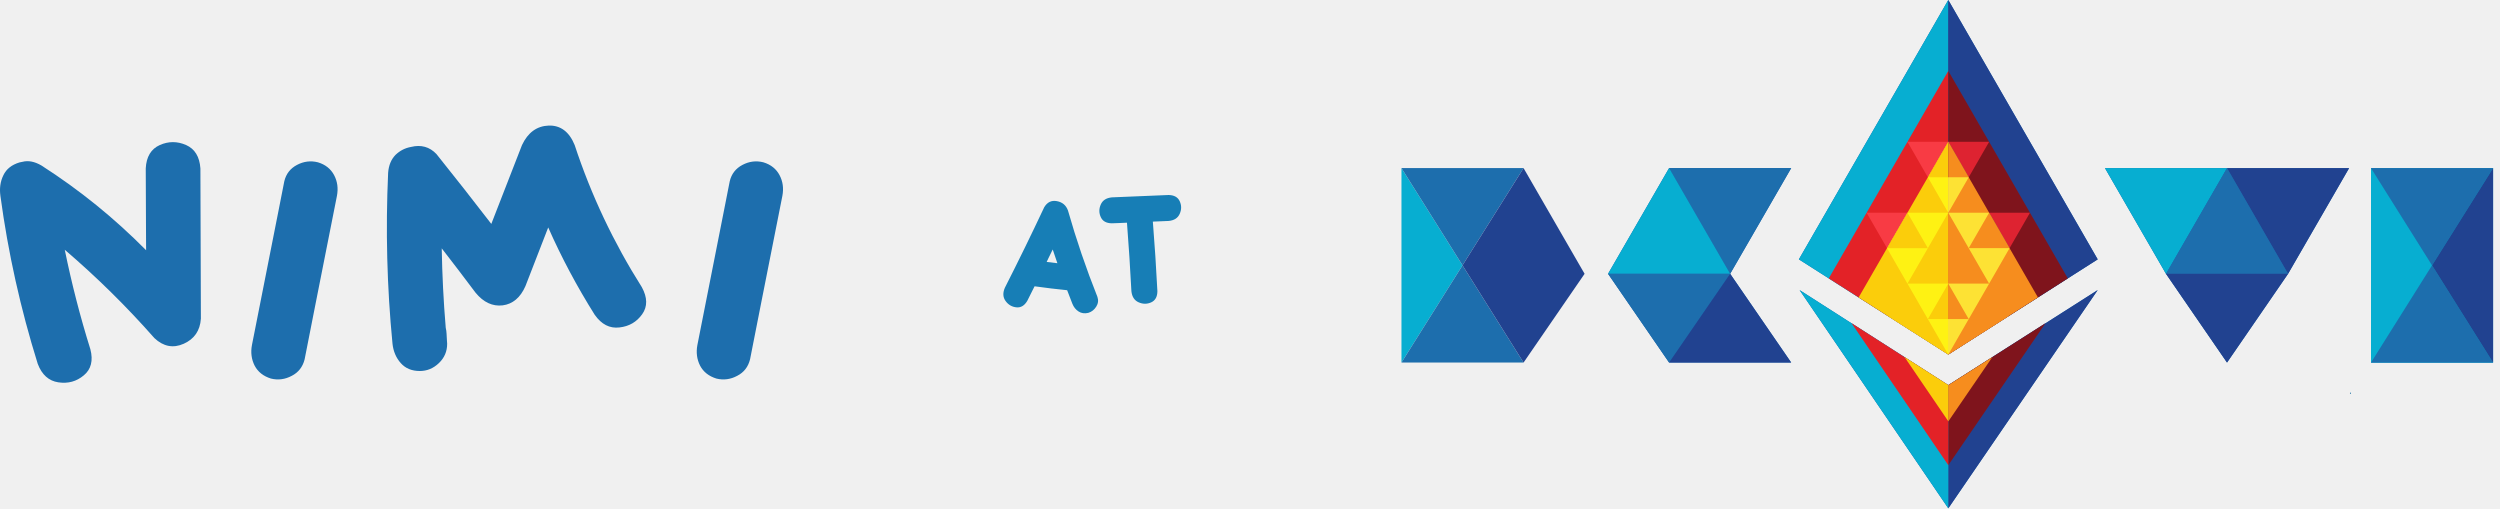
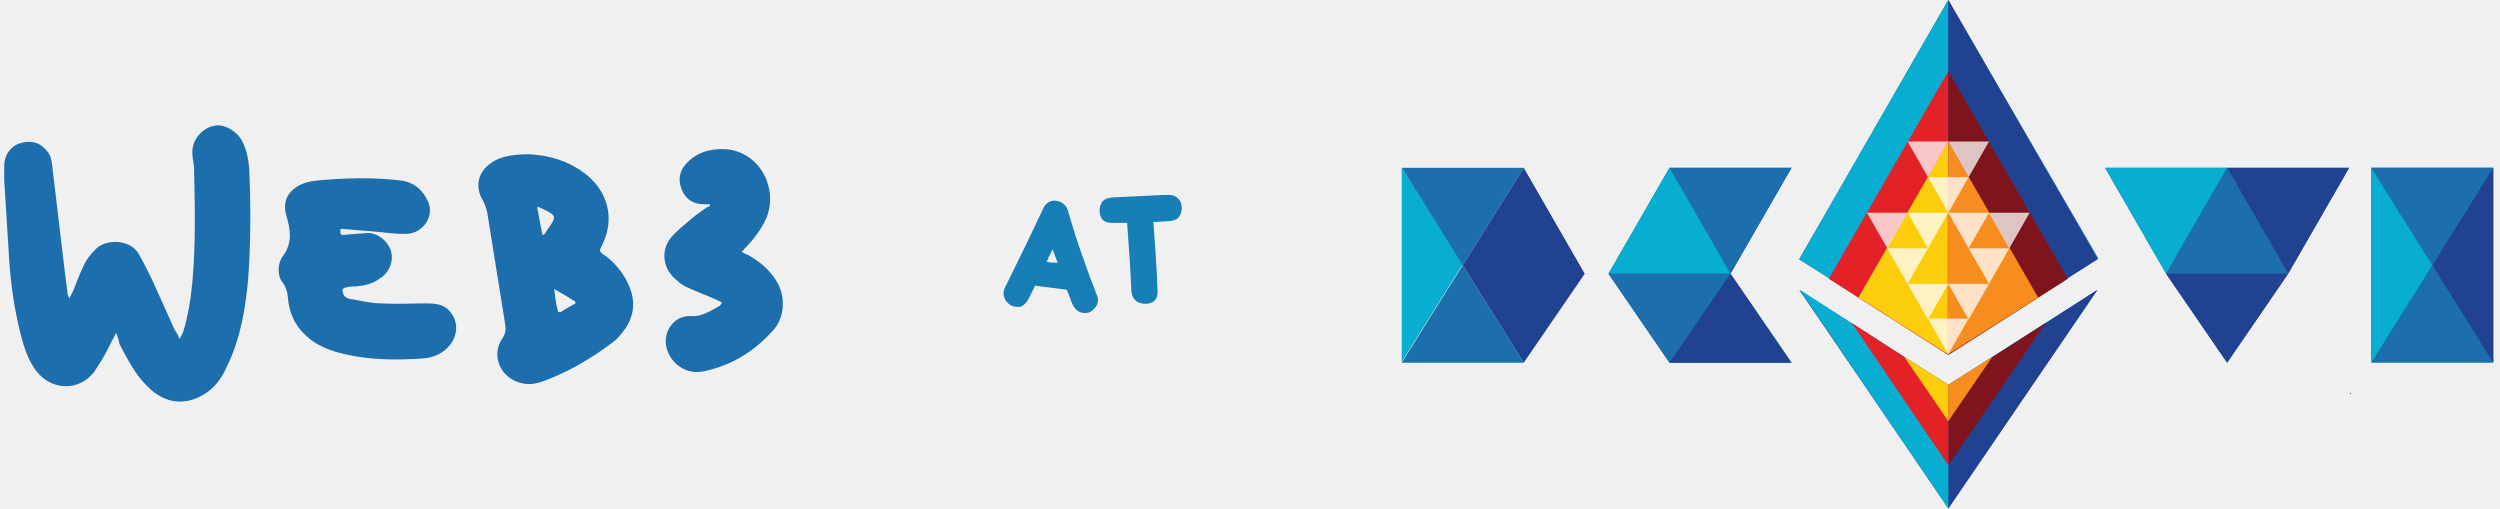
- <svg xmlns="http://www.w3.org/2000/svg" width="295" height="60" viewBox="0 0 295 60" fill="none">
-   <path d="M23.648 19.874C23.551 18.494 22.994 17.575 21.963 17.115C20.918 16.656 19.887 16.656 18.856 17.115C17.825 17.575 17.268 18.494 17.198 19.874C17.212 22.13 17.212 24.387 17.226 26.644C17.226 27.605 17.226 28.567 17.24 29.528C13.493 25.738 9.383 22.409 4.884 19.525C4.089 19.066 3.351 18.912 2.655 19.093C2.529 19.107 2.418 19.135 2.306 19.163C1.387 19.442 0.746 19.943 0.398 20.682C0.036 21.42 -0.076 22.228 0.05 23.119C0.955 29.848 2.432 36.451 4.452 42.929C4.939 44.225 5.761 44.949 6.89 45.116C8.032 45.284 9.021 45.019 9.885 44.294C10.748 43.584 11.013 42.553 10.665 41.216C9.453 37.343 8.45 33.428 7.642 29.472C11.403 32.69 14.928 36.159 18.215 39.892C19.274 40.895 20.444 41.118 21.684 40.561C22.924 40.004 23.607 39.029 23.704 37.608C23.69 31.701 23.676 25.794 23.648 19.874Z" fill="#1D6EAD" />
-   <path d="M37.503 19.149C36.667 18.94 35.845 19.038 35.051 19.456C34.257 19.874 33.756 20.515 33.547 21.392C33.338 22.451 33.129 23.523 32.92 24.582C31.847 29.96 30.788 35.337 29.73 40.714C29.562 41.592 29.674 42.414 30.05 43.152C30.44 43.891 31.081 44.392 31.972 44.671C32.822 44.88 33.644 44.768 34.424 44.35C35.218 43.946 35.72 43.291 35.943 42.414C36.361 40.269 36.792 38.123 37.21 35.978C38.06 31.687 38.91 27.396 39.76 23.106C39.927 22.214 39.816 21.406 39.425 20.668C39.035 19.929 38.395 19.414 37.503 19.149Z" fill="#1D6EAD" />
-   <path d="M75.737 33.888C72.407 28.622 69.76 23.036 67.81 17.115C67.169 15.541 66.138 14.775 64.745 14.817C63.338 14.873 62.293 15.639 61.597 17.115L57.975 26.421C55.843 23.649 53.684 20.904 51.497 18.174C50.689 17.324 49.686 17.046 48.502 17.338C47.791 17.464 47.178 17.784 46.663 18.285C46.161 18.801 45.869 19.497 45.799 20.389C45.493 27.118 45.66 33.846 46.315 40.561C46.412 41.453 46.733 42.219 47.29 42.846C47.847 43.473 48.599 43.779 49.533 43.779C50.382 43.779 51.135 43.473 51.789 42.846C52.444 42.219 52.765 41.467 52.765 40.561C52.751 40.422 52.751 40.296 52.737 40.157C52.723 39.906 52.709 39.642 52.695 39.377C52.681 39.126 52.653 38.889 52.597 38.68C52.333 35.546 52.179 32.425 52.124 29.305C53.461 31.032 54.798 32.774 56.108 34.529C57.041 35.671 58.114 36.173 59.312 36.033C60.496 35.88 61.402 35.128 62.001 33.763C62.892 31.45 63.798 29.152 64.689 26.839C66.264 30.405 68.103 33.846 70.178 37.148C70.972 38.276 71.947 38.778 73.09 38.639C74.232 38.513 75.124 37.998 75.778 37.078C76.419 36.173 76.405 35.114 75.737 33.888Z" fill="#1D6EAD" />
-   <path d="M90.065 19.149C89.229 18.94 88.407 19.038 87.613 19.456C86.819 19.874 86.317 20.515 86.108 21.392C85.899 22.451 85.691 23.523 85.481 24.582C84.409 29.96 83.35 35.337 82.291 40.714C82.124 41.592 82.236 42.414 82.612 43.152C83.002 43.891 83.643 44.392 84.534 44.671C85.384 44.88 86.206 44.768 86.986 44.35C87.78 43.946 88.282 43.291 88.504 42.414C88.922 40.269 89.354 38.123 89.772 35.978C90.622 31.687 91.472 27.396 92.322 23.106C92.489 22.214 92.377 21.406 91.987 20.668C91.597 19.929 90.956 19.414 90.065 19.149Z" fill="#1D6EAD" />
-   <path d="M129.494 35.028C128.163 31.689 127.003 28.284 126.016 24.826C125.791 24.217 125.354 23.852 124.711 23.733C124.069 23.614 123.572 23.859 123.214 24.462C121.717 27.648 120.174 30.808 118.577 33.948C118.312 34.558 118.339 35.081 118.663 35.525C118.988 35.969 119.412 36.214 119.942 36.267C120.465 36.32 120.889 36.061 121.22 35.498C121.432 35.081 121.638 34.67 121.843 34.253C121.922 34.1 122.002 33.941 122.081 33.782C123.36 33.961 124.638 34.12 125.924 34.246C126.122 34.783 126.328 35.313 126.54 35.843C126.699 36.24 126.944 36.545 127.275 36.757C127.6 36.969 127.984 37.022 128.428 36.916C128.812 36.797 129.123 36.551 129.355 36.187C129.587 35.823 129.633 35.432 129.494 35.028ZM123.506 30.907C123.585 30.735 123.671 30.57 123.751 30.397C123.91 30.079 124.069 29.755 124.221 29.437C124.4 29.98 124.585 30.523 124.771 31.06C124.347 31.013 123.923 30.96 123.506 30.907Z" fill="#177EB6" />
-   <path d="M137.898 23.011C137.732 23.018 137.566 23.024 137.401 23.031C135.334 23.117 133.267 23.203 131.2 23.289C130.544 23.355 130.107 23.634 129.889 24.137C129.67 24.641 129.67 25.131 129.889 25.614C130.107 26.098 130.544 26.343 131.2 26.35C131.498 26.343 131.796 26.33 132.095 26.317C132.386 26.303 132.684 26.29 132.982 26.277C133.194 28.973 133.366 31.669 133.506 34.365C133.578 35.021 133.863 35.459 134.367 35.677C134.87 35.896 135.36 35.896 135.844 35.677C136.321 35.459 136.566 35.021 136.573 34.365C136.434 31.623 136.255 28.887 136.036 26.151C136.659 26.125 137.275 26.098 137.898 26.072C138.553 26.012 138.991 25.727 139.209 25.224C139.428 24.727 139.428 24.236 139.209 23.753C138.991 23.269 138.553 23.024 137.898 23.011Z" fill="#177EB6" />
-   <path d="M286.98 19.839H279.778V42.783H294.182V19.839H286.98ZM248.385 19.839L255.586 32.312L262.788 42.783L269.989 32.312L277.191 19.839H248.385ZM196.954 19.835L189.751 32.31L196.954 42.783H211.36L204.157 32.31L211.36 19.835H196.954ZM212.269 30.605L215.795 32.851L219.321 35.097L229.898 41.833L236.95 37.342L247.527 30.605L229.898 0L212.269 30.605Z" fill="#1C63AD" />
-   <path d="M241.369 38.139L229.905 45.44L224.736 42.132L224.745 42.145L218.483 38.139L218.5 38.162L212.351 34.228L229.898 59.98L247.527 34.228L241.355 38.159L241.369 38.139Z" fill="#1C63AD" />
-   <path opacity="0.75" d="M277.392 46.461V46.282L277.289 46.461H277.392Z" fill="#214290" />
-   <path d="M286.98 19.839H279.778V42.783H294.182V19.839H286.98Z" fill="#07AED1" />
-   <path d="M277.289 46.461H277.392V46.282L277.289 46.461Z" fill="#0075A2" />
-   <path d="M255.587 32.312L262.788 19.839H248.385L255.587 32.312Z" fill="#07AED1" />
-   <path d="M269.99 32.312L277.191 19.839H262.788L269.99 32.312Z" fill="#214290" />
-   <path d="M262.788 19.839L255.587 32.312H269.99L262.788 19.839Z" fill="#1D6EAD" />
-   <path d="M262.788 42.783L269.99 32.312H255.587L262.788 42.783Z" fill="#214290" />
-   <path d="M204.157 32.31L211.36 19.835H196.955L204.157 32.31Z" fill="#1D6EAD" />
-   <path d="M196.954 19.835L189.751 32.31H204.157L196.954 19.835Z" fill="#07AED1" />
-   <path d="M196.954 42.783L204.157 32.31H189.751L196.954 42.783Z" fill="#1D6EAD" />
-   <path d="M204.157 32.31L196.955 42.783H211.36L204.157 32.31Z" fill="#214290" />
-   <path d="M212.269 30.605L229.898 41.833V0L212.269 30.605Z" fill="#07AED1" />
-   <path d="M247.528 30.605L229.898 41.833V0L247.528 30.605Z" fill="#214290" />
-   <path d="M215.795 32.851L229.898 41.834V8.367L215.795 32.851Z" fill="#E32227" />
-   <path d="M244.002 32.851L229.898 41.834V8.367L244.002 32.851Z" fill="#7F141C" />
-   <path d="M219.32 35.096L229.898 41.834V16.733L219.32 35.096Z" fill="#FBCD0B" />
-   <path d="M240.476 35.096L229.898 41.834V16.733L240.476 35.096Z" fill="#F68D1E" />
-   <path d="M222.846 37.343L229.898 41.834V25.1L222.846 37.343Z" fill="#FBCD0B" />
-   <path d="M236.95 37.343L229.898 41.834V25.1L236.95 37.343Z" fill="#F68D1E" />
-   <path d="M247.528 34.228L229.898 59.98V45.456L247.528 34.228Z" fill="#214290" />
-   <path d="M212.351 34.228L229.898 59.98V45.456L212.351 34.228Z" fill="#07AED1" />
-   <path d="M241.368 38.138L229.899 54.892V45.443L241.368 38.138Z" fill="#7F141C" />
-   <path d="M218.483 38.138L229.899 54.892V45.443L218.483 38.138Z" fill="#E32227" />
-   <path d="M235.099 42.132L229.905 49.718V45.44L235.099 42.132Z" fill="#F68D1E" />
-   <path d="M224.736 42.132L229.905 49.718V45.44L224.736 42.132Z" fill="#FBCD0B" />
-   <g style="mix-blend-mode:overlay">
-     <path opacity="0.75" d="M229.898 41.834L232.308 37.65H227.488L229.898 41.834ZM229.898 25.101L232.308 20.917H227.488L229.898 25.101ZM232.308 29.284L234.717 25.101H229.898L232.308 29.284ZM237.127 29.284L239.537 25.101H234.717L237.127 29.284Z" fill="white" />
-     <path opacity="0.75" d="M234.718 33.467L237.127 29.283H232.308L234.718 33.467ZM232.308 37.65L234.718 33.467H229.898L232.308 37.65ZM227.488 37.65L229.898 33.467H225.079L227.488 37.65ZM222.669 29.284L220.259 25.1H225.079L222.669 29.284Z" fill="white" />
-     <path opacity="0.75" d="M225.078 33.467L222.668 29.284H227.488L225.078 33.467Z" fill="white" />
-     <path opacity="0.75" d="M227.488 29.284L225.079 25.1H229.898L227.488 29.284ZM232.308 20.917L234.718 16.734H229.898L232.308 20.917ZM227.488 20.917L225.079 16.734H229.898L227.488 20.917Z" fill="white" />
+ <svg xmlns="http://www.w3.org/2000/svg" version="1.1" x="0px" y="0px" viewBox="0 0 295 60" style="enable-background:new 0 0 295 60;" xml:space="preserve">
+   <style type="text/css">
+ 	.st0{fill:#177EB6;}
+ 	.st1{fill:#1C63AD;}
+ 	.st2{opacity:0.75;fill:#214290;enable-background:new    ;}
+ 	.st3{fill:#07AED1;}
+ 	.st4{fill:#0075A2;}
+ 	.st5{fill:#214290;}
+ 	.st6{fill:#1D6EAD;}
+ 	.st7{fill:#E32227;}
+ 	.st8{fill:#7F141C;}
+ 	.st9{fill:#FBCD0B;}
+ 	.st10{fill:#F68D1E;}
+ 	.st11{opacity:0.75;fill:#FFFFFF;enable-background:new    ;}
+ </style>
+   <g id="Layer_1">
+     <path class="st0" d="M129.5,35c-1.3-3.3-2.5-6.7-3.5-10.2c-0.2-0.6-0.7-1-1.3-1.1c-0.6-0.1-1.1,0.1-1.5,0.7c-1.5,3.2-3,6.3-4.6,9.5   c-0.3,0.6-0.2,1.1,0.1,1.6c0.3,0.4,0.7,0.7,1.3,0.7c0.5,0.1,0.9-0.2,1.3-0.8c0.2-0.4,0.4-0.8,0.6-1.2c0.1-0.2,0.2-0.3,0.2-0.5   c1.3,0.2,2.6,0.3,3.8,0.5c0.2,0.5,0.4,1.1,0.6,1.6c0.2,0.4,0.4,0.7,0.7,0.9c0.3,0.2,0.7,0.3,1.2,0.2c0.4-0.1,0.7-0.4,0.9-0.7   C129.6,35.8,129.6,35.4,129.5,35z M123.5,30.9c0.1-0.2,0.2-0.3,0.2-0.5c0.2-0.3,0.3-0.6,0.5-1c0.2,0.5,0.4,1.1,0.6,1.6   C124.3,31,123.9,31,123.5,30.9z" />
+     <path class="st0" d="M137.9,23c-0.2,0-0.3,0-0.5,0c-2.1,0.1-4.1,0.2-6.2,0.3c-0.7,0.1-1.1,0.3-1.3,0.8c-0.2,0.5-0.2,1,0,1.5   c0.2,0.5,0.7,0.7,1.3,0.7c0.3,0,0.6,0,0.9,0c0.3,0,0.6,0,0.9,0c0.2,2.7,0.4,5.4,0.5,8.1c0.1,0.7,0.4,1.1,0.9,1.3   c0.5,0.2,1,0.2,1.5,0c0.5-0.2,0.7-0.7,0.7-1.3c-0.1-2.7-0.3-5.5-0.5-8.2c0.6,0,1.2-0.1,1.9-0.1c0.7-0.1,1.1-0.3,1.3-0.8   c0.2-0.5,0.2-1,0-1.5C139,23.3,138.6,23,137.9,23z" />
+     <path class="st1" d="M287,19.8h-7.2v22.9h14.4V19.8H287z M248.4,19.8l7.2,12.5l7.2,10.5l7.2-10.5l7.2-12.5H248.4z M197,19.8   l-7.2,12.5l7.2,10.5h14.4l-7.2-10.5l7.2-12.5H197z M212.3,30.6l3.5,2.2l3.5,2.2l10.6,6.7l7.1-4.5l10.6-6.7L229.9,0L212.3,30.6z" />
+     <path class="st1" d="M241.4,38.1l-11.5,7.3l-5.2-3.3l0,0l-6.3-4l0,0l-6.1-3.9L229.9,60l17.6-25.8L241.4,38.1L241.4,38.1z" />
+     <path class="st2" d="M277.4,46.5v-0.2l-0.1,0.2H277.4z" />
+     <path class="st3" d="M287,19.8h-7.2v22.9h14.4V19.8H287z" />
+     <path class="st4" d="M277.3,46.5h0.1v-0.2L277.3,46.5z" />
+     <path class="st3" d="M255.6,32.3l7.2-12.5h-14.4L255.6,32.3z" />
+     <path class="st5" d="M270,32.3l7.2-12.5h-14.4L270,32.3z" />
+     <path class="st6" d="M262.8,19.8l-7.2,12.5H270L262.8,19.8z" />
+     <path class="st5" d="M262.8,42.8l7.2-10.5h-14.4L262.8,42.8z" />
+     <path class="st6" d="M204.2,32.3l7.2-12.5H197L204.2,32.3z" />
+     <path class="st3" d="M197,19.8l-7.2,12.5h14.4L197,19.8z" />
+     <path class="st6" d="M197,42.8l7.2-10.5h-14.4L197,42.8z" />
+     <path class="st5" d="M204.2,32.3L197,42.8h14.4L204.2,32.3z" />
+     <path class="st3" d="M212.3,30.6l17.6,11.2V0L212.3,30.6z" />
+     <path class="st5" d="M247.5,30.6l-17.6,11.2V0L247.5,30.6z" />
+     <path class="st7" d="M215.8,32.9l14.1,9V8.4L215.8,32.9z" />
+     <path class="st8" d="M244,32.9l-14.1,9V8.4L244,32.9z" />
+     <path class="st9" d="M219.3,35.1l10.6,6.7V16.7L219.3,35.1z" />
+     <path class="st10" d="M240.5,35.1l-10.6,6.7V16.7L240.5,35.1z" />
+     <path class="st9" d="M222.8,37.3l7.1,4.5V25.1L222.8,37.3z" />
+     <path class="st10" d="M236.9,37.3l-7.1,4.5V25.1L236.9,37.3z" />
+     <path class="st5" d="M247.5,34.2L229.9,60V45.5L247.5,34.2z" />
+     <path class="st3" d="M212.4,34.2L229.9,60V45.5L212.4,34.2z" />
+     <path class="st8" d="M241.4,38.1l-11.5,16.8v-9.4L241.4,38.1z" />
+     <path class="st7" d="M218.5,38.1l11.4,16.8v-9.4L218.5,38.1z" />
+     <path class="st10" d="M235.1,42.1l-5.2,7.6v-4.3L235.1,42.1z" />
+     <path class="st9" d="M224.7,42.1l5.2,7.6v-4.3L224.7,42.1z" />
+     <g>
+       <path class="st11" d="M229.9,41.8l2.4-4.2h-4.8L229.9,41.8z M229.9,25.1l2.4-4.2h-4.8L229.9,25.1z M232.3,29.3l2.4-4.2h-4.8    L232.3,29.3z M237.1,29.3l2.4-4.2h-4.8L237.1,29.3z" />
+       <path class="st11" d="M234.7,33.5l2.4-4.2h-4.8L234.7,33.5z M232.3,37.7l2.4-4.2h-4.8L232.3,37.7z M227.5,37.7l2.4-4.2h-4.8    L227.5,37.7z M222.7,29.3l-2.4-4.2h4.8L222.7,29.3z" />
+       <path class="st11" d="M225.1,33.5l-2.4-4.2h4.8L225.1,33.5z" />
+       <path class="st11" d="M227.5,29.3l-2.4-4.2h4.8L227.5,29.3z M232.3,20.9l2.4-4.2h-4.8L232.3,20.9z M227.5,20.9l-2.4-4.2h4.8    L227.5,20.9z" />
+     </g>
+     <path class="st3" d="M165.4,19.8v22.9l7.2-11.5L165.4,19.8z" />
+     <path class="st6" d="M172.6,19.8h-7.2l7.2,11.5l7.2-11.5H172.6z M172.6,31.3L172.6,31.3l-7.2,11.5h14.4L172.6,31.3z" />
+     <path class="st5" d="M179.8,19.8l-7.2,11.5v0l7.2,11.5l7.2-10.5L179.8,19.8z" />
+     <path class="st6" d="M287,31.3l-7.2,11.5h14.4l-0.4-0.6L287,31.3z M294.2,19.8h-14.4l7.2,11.5l6.8-10.9L294.2,19.8z" />
+     <path class="st5" d="M293.8,20.4L287,31.3l6.8,10.9l0.4,0.6V19.8L293.8,20.4z" />
  </g>
-   <path d="M165.373 19.835V42.783L172.576 31.309L165.373 19.835Z" fill="#07AED1" />
-   <path d="M172.576 19.835H165.373L172.576 31.309L179.779 19.835H172.576ZM172.576 31.309V31.309L165.373 42.783H179.779L172.576 31.309Z" fill="#1D6EAD" />
-   <path d="M179.779 19.835L172.576 31.309V31.309L179.779 42.783L186.981 32.31L179.779 19.835Z" fill="#214290" />
-   <path d="M286.98 31.311L279.778 42.783H294.182L293.818 42.203L286.98 31.311ZM294.182 19.839H279.778L286.98 31.311L293.818 20.419L294.182 19.839Z" fill="#1D6EAD" />
-   <path d="M293.818 20.419L286.981 31.311L293.818 42.203L294.182 42.783V19.839L293.818 20.419Z" fill="#214290" />
+   <g id="Web3">
+     <g>
+       <path class="st6" d="M13.7,39.3c-0.6,1.1-1.1,2.2-1.7,3.2c-0.3,0.5-0.6,0.9-0.9,1.4c-1.8,2.3-5,2.2-6.8-0.1    c-1-1.3-1.5-2.9-1.9-4.5c-0.7-2.8-1.1-5.6-1.3-8.4c-0.2-3.2-0.4-6.4-0.6-9.6c0-0.6,0-1.2,0-1.8c0-1.2,0.8-2.3,1.9-2.6    c1.2-0.4,2.4-0.1,3.2,1c0.5,0.6,0.5,1.3,0.6,2c0.5,4.2,1,8.4,1.5,12.6C7.8,33.3,7.9,34,8,34.8c0,0.1,0.1,0.2,0.2,0.4    c0.1-0.3,0.3-0.6,0.4-0.8c0.4-1,0.8-2.1,1.3-3.1c0.3-0.7,0.8-1.3,1.3-1.8c1.1-1.3,4.1-1.4,5.2,0.5c0.5,0.9,1,1.9,1.5,2.9    c0.9,2,1.8,4,2.7,6c0.2,0.3,0.4,0.6,0.6,1.1c0.2-0.4,0.3-0.6,0.4-0.8c0.6-1.9,0.9-3.9,1.1-5.9c0.4-4.4,0.3-8.9,0.2-13.4    c0-0.6-0.2-1.2-0.2-1.8c-0.1-1.6,1.2-3.1,2.8-3.3c1.1-0.1,2.5,0.7,3.1,1.9c0.5,1,0.7,2,0.8,3.1c0.2,4.3,0.2,8.6-0.1,12.9    c-0.3,3.6-0.9,7.2-2.5,10.5c-0.5,1.1-1.1,2.1-2.1,2.9c-2.5,1.9-5.2,1.7-7.4-0.6c-1.4-1.4-2.3-3.2-3.2-4.9    C14,40.1,13.9,39.7,13.7,39.3z" />
+       <path class="st6" d="M62.4,18.2c2.2,0.1,4.7,0.7,6.9,2.5c2.4,2,3.2,5,1.9,7.9c-0.1,0.3-0.4,0.7-0.4,1c0.1,0.3,0.5,0.5,0.8,0.7    c1.2,1,2.1,2.1,2.7,3.6c0.8,2,0.4,3.9-1,5.5c-0.3,0.4-0.6,0.7-1,1c-2.4,1.8-4.9,3.3-7.7,4.4c-1,0.4-2,0.7-3.1,0.4    c-2.5-0.6-3.6-3.3-2.2-5.3c0.4-0.6,0.4-1.1,0.3-1.7c-0.7-4.4-1.4-8.7-2.1-13.1c-0.1-0.5-0.3-1-0.5-1.4c-0.9-1.5-0.7-3.1,0.6-4.2    C58.6,18.6,60.1,18.2,62.4,18.2z M64,27.7c0.1,0,0.1,0,0.2,0c0.3-0.5,0.7-1,1-1.5c0.3-0.5,0.2-0.8-0.3-1.1c-0.5-0.3-1-0.5-1.4-0.7    c0,0-0.1,0.1-0.1,0.1C63.6,25.6,63.8,26.7,64,27.7z M67.9,35.8c0-0.1,0-0.1,0-0.2c-0.8-0.5-1.6-1-2.5-1.5c0.1,0.9,0.2,1.7,0.4,2.5    c0,0.2,0.2,0.3,0.4,0.2C66.8,36.4,67.4,36.1,67.9,35.8z" />
+       <path class="st6" d="M40.2,27c-0.1,0.7,0,0.8,0.6,0.7c0.8-0.1,1.6-0.1,2.4-0.2c1.3-0.1,2.5,0.9,2.9,2c0.4,1.2-0.1,2.6-1.2,3.3    C44,33.5,43,33.7,42,33.8c-0.4,0-0.8,0-1.1,0.1c-0.2,0-0.5,0.2-0.5,0.3c0,0.2,0.1,0.5,0.2,0.7c0.2,0.2,0.5,0.4,0.9,0.4    c1.2,0.2,2.3,0.5,3.5,0.5c1.8,0.1,3.6,0,5.3,0c1.1,0,2.2,0.1,2.9,1.1c0.9,1.1,0.8,2.7-0.1,3.8c-0.8,1-1.9,1.5-3.2,1.6    c-3.1,0.2-6.1,0.2-9.2-0.5c-1.7-0.4-3.4-1-4.7-2.3c-1.2-1.1-1.8-2.5-2-4.1c0-0.3-0.1-0.6-0.1-0.8c-0.1-0.4-0.2-0.8-0.5-1.2    c-0.7-0.8-0.7-2.3,0-3.2c1.1-1.5,0.9-3.1,0.4-4.7c-0.4-1.3-0.1-2.5,1-3.3c0.8-0.6,1.7-0.8,2.6-0.9c3.3-0.3,6.6-0.4,9.9,0    c1.6,0.2,2.7,1.2,3.3,2.7c0.6,1.8-0.9,3.7-2.9,3.6c-1.3,0-2.5-0.2-3.8-0.3C42.7,27.2,41.4,27.1,40.2,27z" />
+       <path class="st6" d="M83.8,24.1c-0.2,0-0.5,0-0.7,0c-1.2,0-2.1-0.5-2.6-1.6c-0.5-1.1-0.4-2.2,0.4-3.1c1.2-1.4,2.9-1.9,4.7-1.8    c4.1,0.3,6.3,4.7,4.8,8.2c-0.6,1.3-1.5,2.5-2.5,3.5c-0.1,0.1-0.2,0.3-0.4,0.4c0.3,0.2,0.5,0.3,0.8,0.4c1.4,0.8,2.6,1.8,3.4,3.2    c1,1.7,0.9,4.1-0.4,5.6c-2.2,2.5-4.9,4.2-8.2,4.9c-2.1,0.5-4.1-0.9-4.5-3c-0.3-1.8,1-3.6,2.9-3.5c1.3,0.1,2.3-0.6,3.4-1.2    c0.1-0.1,0.2-0.2,0.3-0.4c-0.2-0.1-0.4-0.2-0.6-0.3c-1.1-0.5-2.2-0.9-3.3-1.4c-0.5-0.2-1-0.5-1.4-0.9c-1.7-1.3-2-3.5-0.7-5.1    c0.7-0.8,1.6-1.5,2.4-2.2c0.6-0.5,1.2-0.9,1.9-1.4C83.6,24.5,83.7,24.4,83.8,24.1C83.8,24.2,83.8,24.2,83.8,24.1z" />
+     </g>
+   </g>
</svg>
